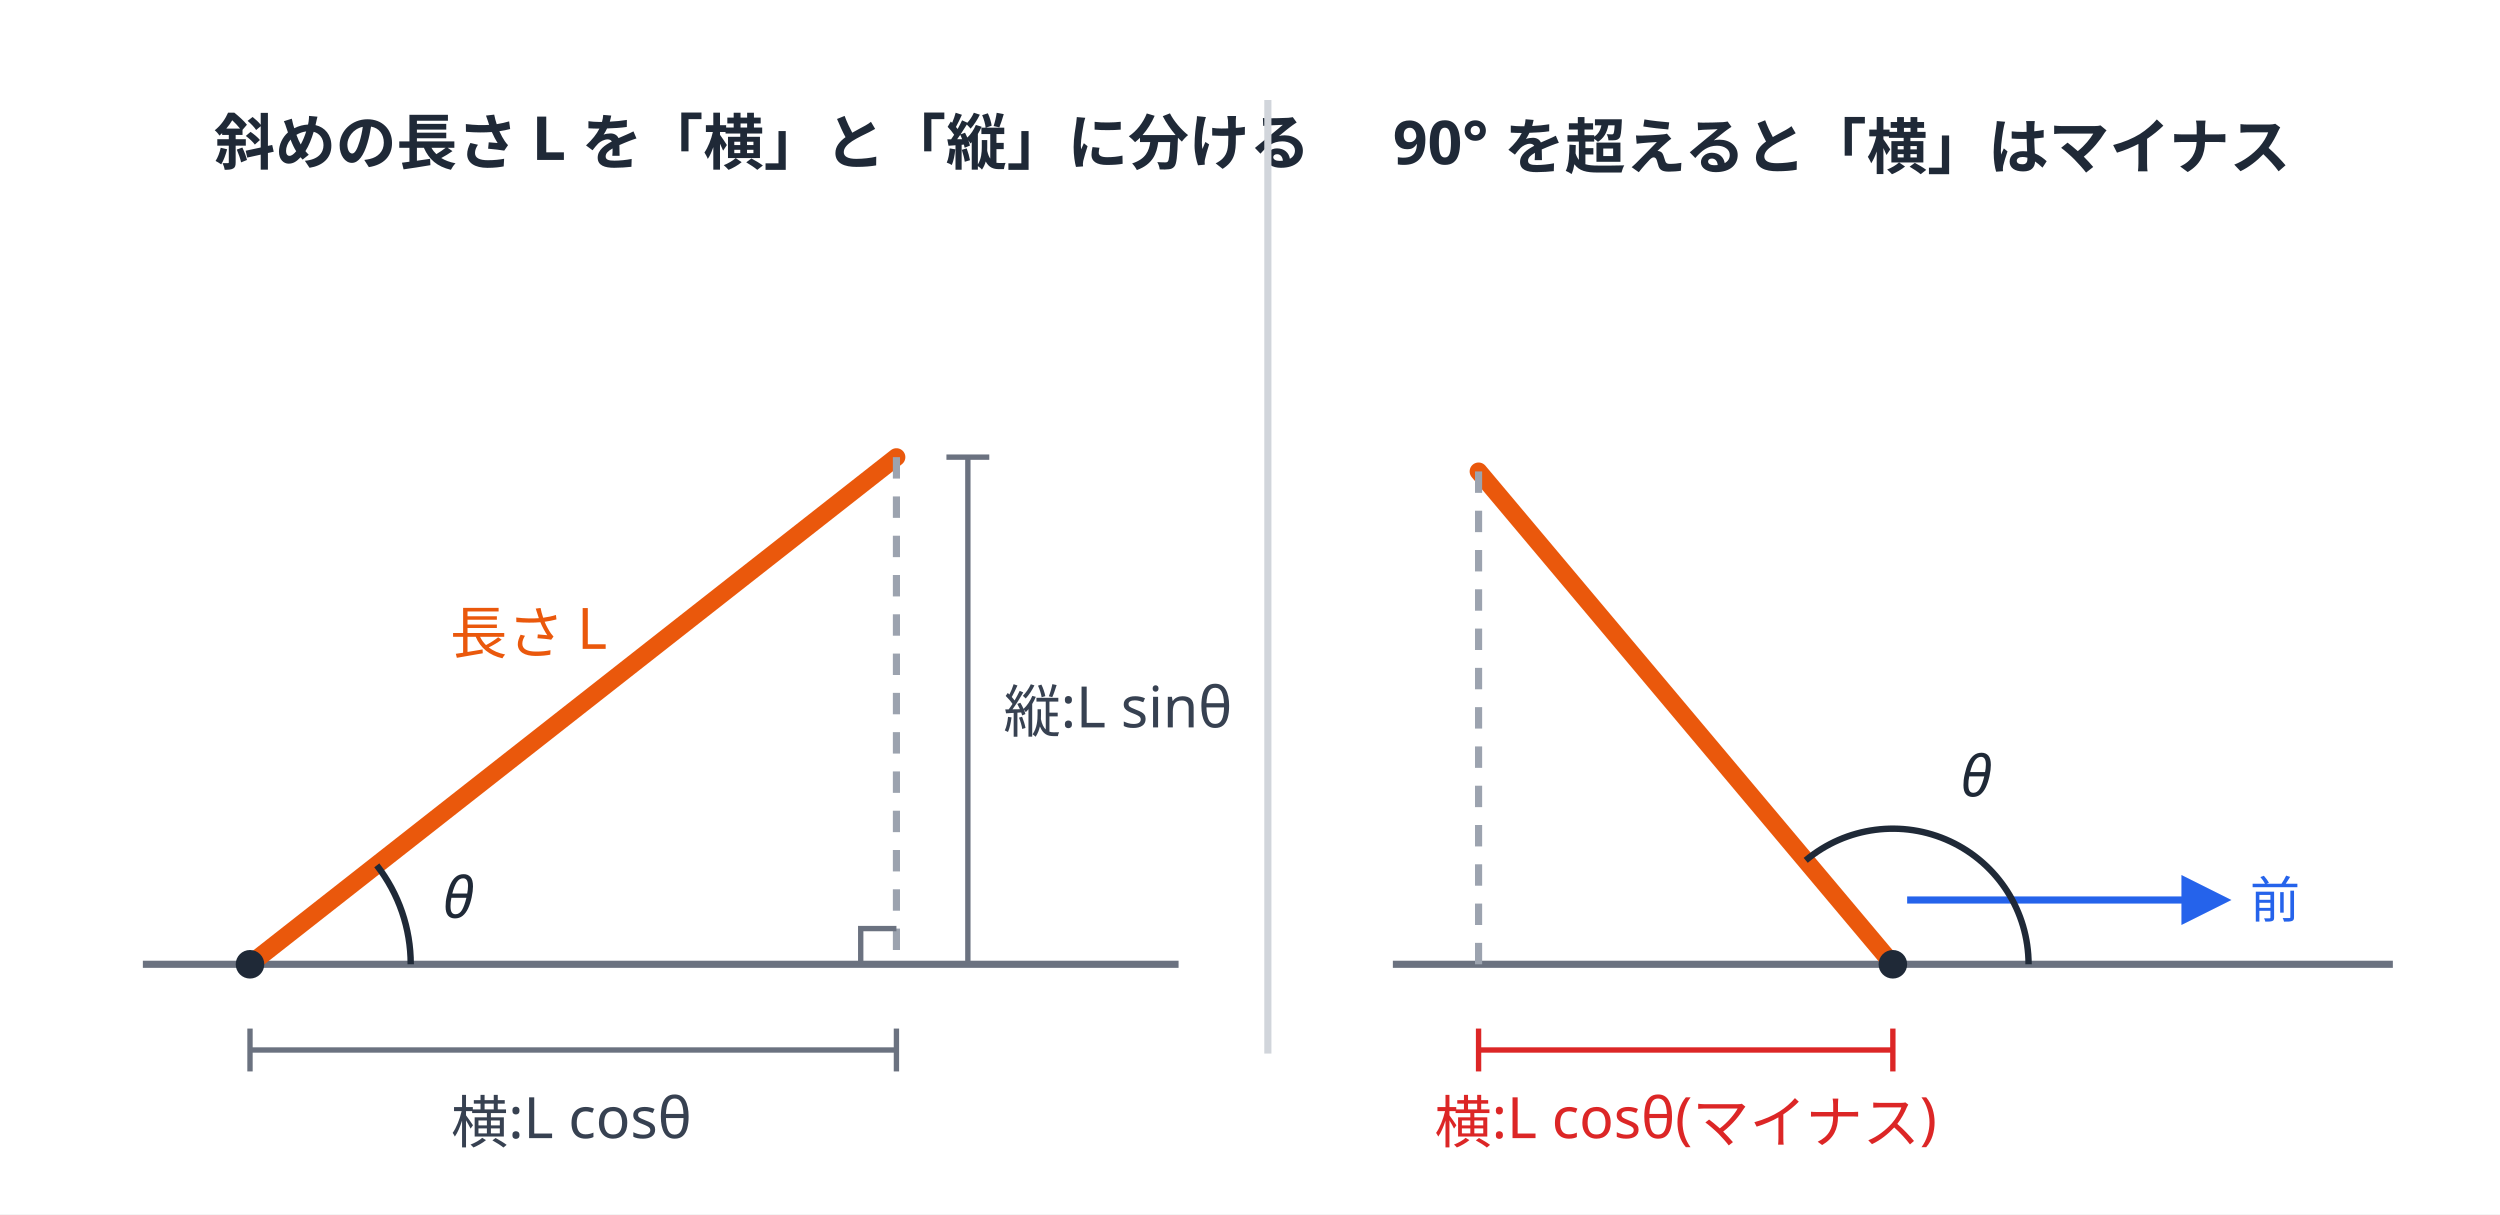
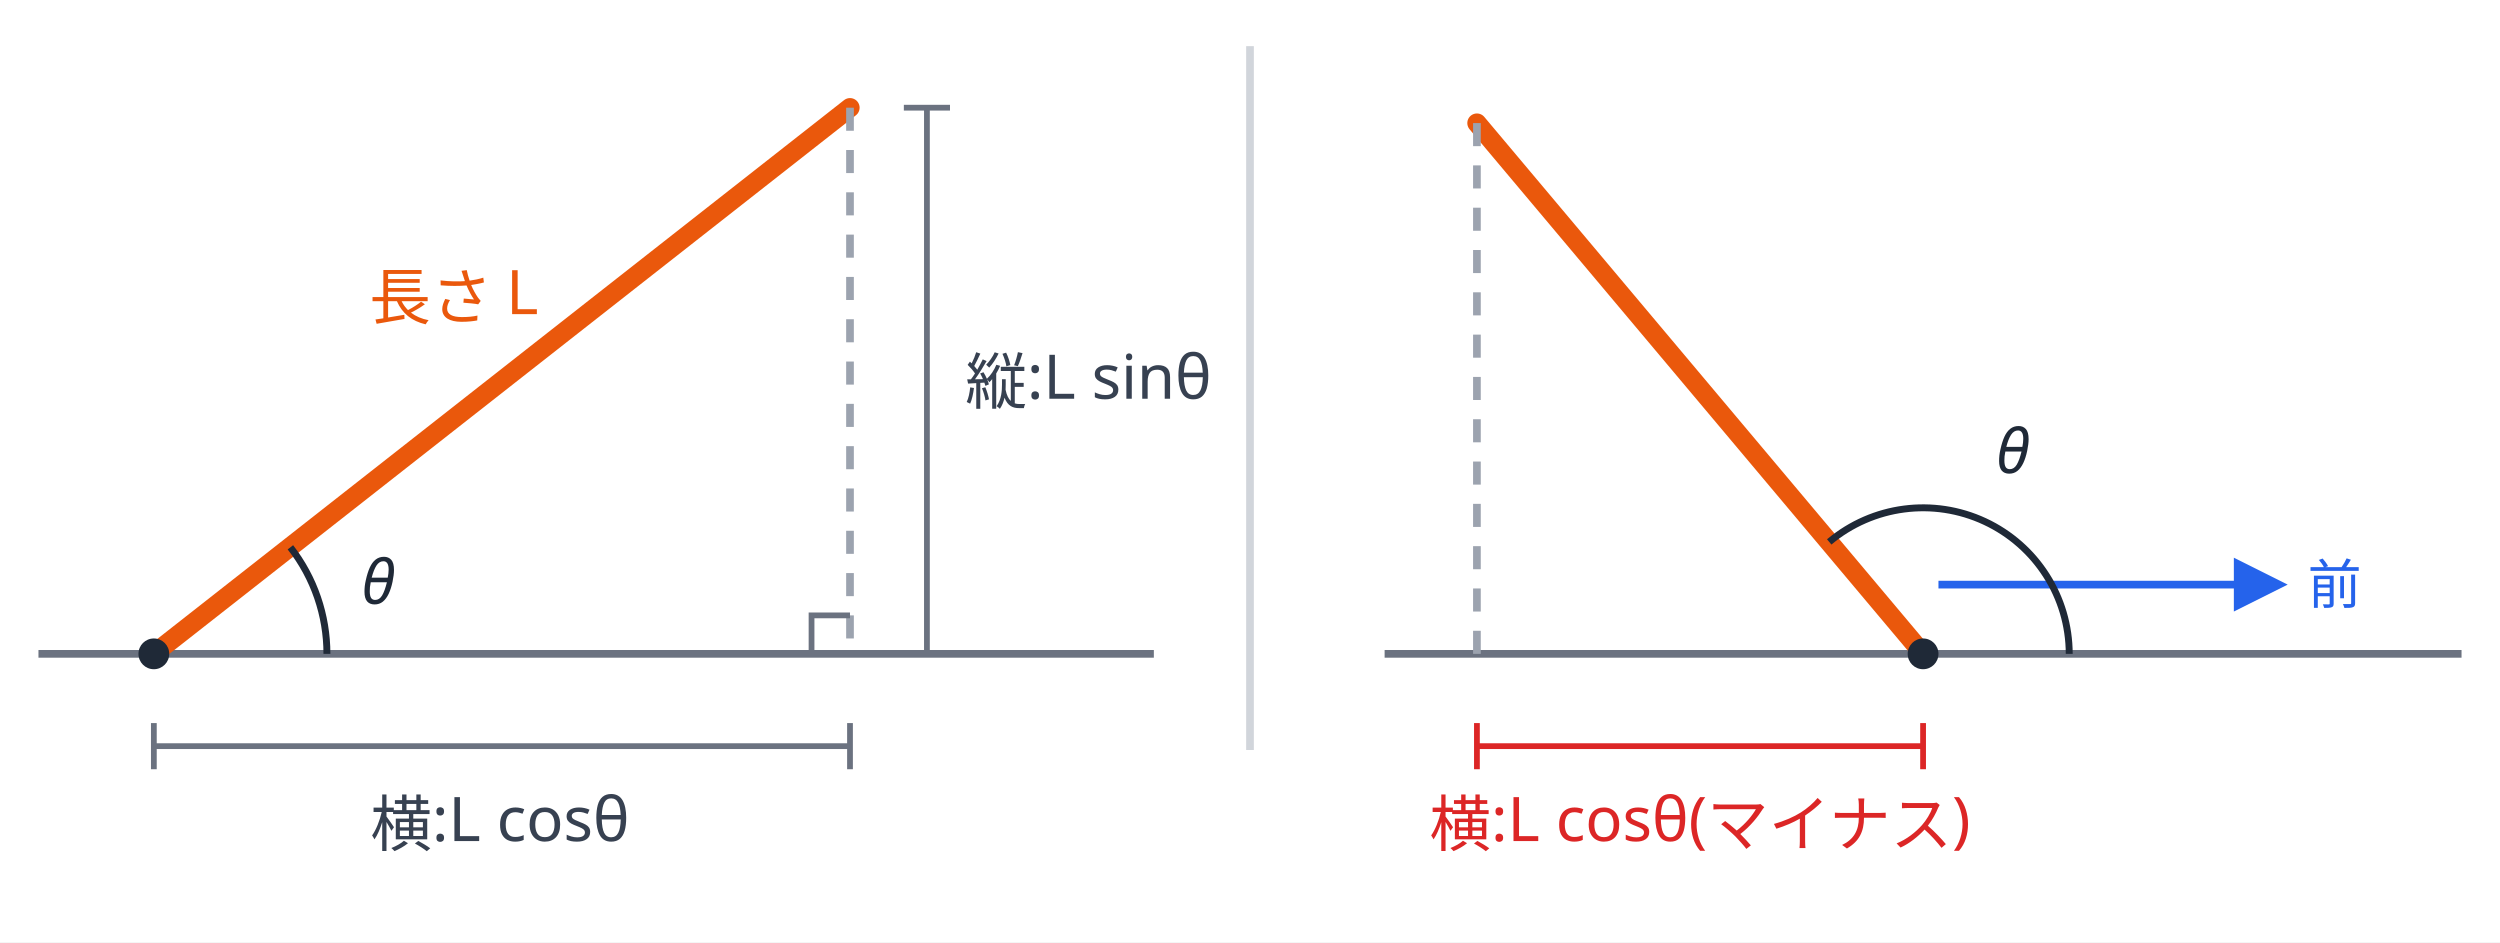
- <svg xmlns="http://www.w3.org/2000/svg" width="1400" height="680" viewBox="0 0 700 340" font-family="'Hiragino Sans','Hiragino Kaku Gothic ProN',sans-serif">
+ <svg xmlns="http://www.w3.org/2000/svg" width="1300" height="490" viewBox="30 100 650 245" font-family="'Hiragino Sans','Hiragino Kaku Gothic ProN',sans-serif">
  <defs>
    <marker id="arrowBlue" viewBox="0 0 10 10" refX="8" refY="5" markerWidth="7" markerHeight="7" orient="auto-start-reverse">
      <path d="M 0 0 L 10 5 L 0 10 z" fill="#2563EB" />
    </marker>
  </defs>
-   <rect x="0" y="0" width="700" height="340" fill="#ffffff" />
-   <text x="60" y="46" font-size="17" fill="#1F2937" font-weight="bold">斜めの長さ L を「横」と「縦」に分ける</text>
+   <rect x="30" y="100" width="650" height="245" fill="#ffffff" />
  <line x1="40" y1="270" x2="330" y2="270" stroke="#6B7280" stroke-width="2" />
  <line x1="70" y1="270" x2="251" y2="128" stroke="#EA580C" stroke-width="5" stroke-linecap="round" />
  <circle cx="70" cy="270" r="4" fill="#1F2937" />
  <text x="148" y="183" font-size="16" fill="#EA580C" text-anchor="middle">長さ L</text>
  <line x1="251" y1="128" x2="251" y2="270" stroke="#9CA3AF" stroke-width="2" stroke-dasharray="6 5" />
  <path d="M 241 270 L 241 260 L 251 260" fill="none" stroke="#6B7280" stroke-width="1.5" />
  <path d="M 115 270 A 45 45 0 0 0 105.5 242.3" fill="none" stroke="#1F2937" stroke-width="1.8" />
  <text x="124" y="257" font-size="16" fill="#1F2937" font-style="italic">θ</text>
  <line x1="70" y1="294" x2="251" y2="294" stroke="#6B7280" stroke-width="1.5" />
  <line x1="70" y1="288" x2="70" y2="300" stroke="#6B7280" stroke-width="1.5" />
  <line x1="251" y1="288" x2="251" y2="300" stroke="#6B7280" stroke-width="1.5" />
  <text x="160" y="320" font-size="16" fill="#374151" text-anchor="middle">横:L cosθ</text>
  <line x1="271" y1="128" x2="271" y2="270" stroke="#6B7280" stroke-width="1.5" />
  <line x1="265" y1="128" x2="277" y2="128" stroke="#6B7280" stroke-width="1.5" />
  <line x1="265" y1="270" x2="277" y2="270" stroke="#6B7280" stroke-width="1.5" />
  <text x="281" y="205" font-size="16" fill="#374151">縦:L sinθ</text>
-   <line x1="355" y1="28" x2="355" y2="295" stroke="#D1D5DB" stroke-width="2" />
-   <text x="390" y="46" font-size="17" fill="#1F2937" font-weight="bold">90° を超えると「横」はマイナス</text>
+   <line x1="355" y1="112" x2="355" y2="295" stroke="#D1D5DB" stroke-width="2" />
  <line x1="390" y1="270" x2="670" y2="270" stroke="#6B7280" stroke-width="2" />
  <line x1="534" y1="252" x2="622" y2="252" stroke="#2563EB" stroke-width="2" marker-end="url(#arrowBlue)" />
  <text x="630" y="257" font-size="14" fill="#2563EB">前</text>
  <line x1="530" y1="270" x2="414" y2="132" stroke="#EA580C" stroke-width="5" stroke-linecap="round" />
  <circle cx="530" cy="270" r="4" fill="#1F2937" />
  <line x1="414" y1="132" x2="414" y2="270" stroke="#9CA3AF" stroke-width="2" stroke-dasharray="6 5" />
  <path d="M 568 270 A 38 38 0 0 0 505.6 240.9" fill="none" stroke="#1F2937" stroke-width="1.8" />
  <text x="549" y="223" font-size="16" fill="#1F2937" font-style="italic">θ</text>
  <line x1="414" y1="294" x2="530" y2="294" stroke="#DC2626" stroke-width="1.5" />
  <line x1="414" y1="288" x2="414" y2="300" stroke="#DC2626" stroke-width="1.5" />
  <line x1="530" y1="288" x2="530" y2="300" stroke="#DC2626" stroke-width="1.5" />
  <text x="472" y="320" font-size="16" fill="#DC2626" text-anchor="middle">横:L cosθ(マイナス)</text>
</svg>
